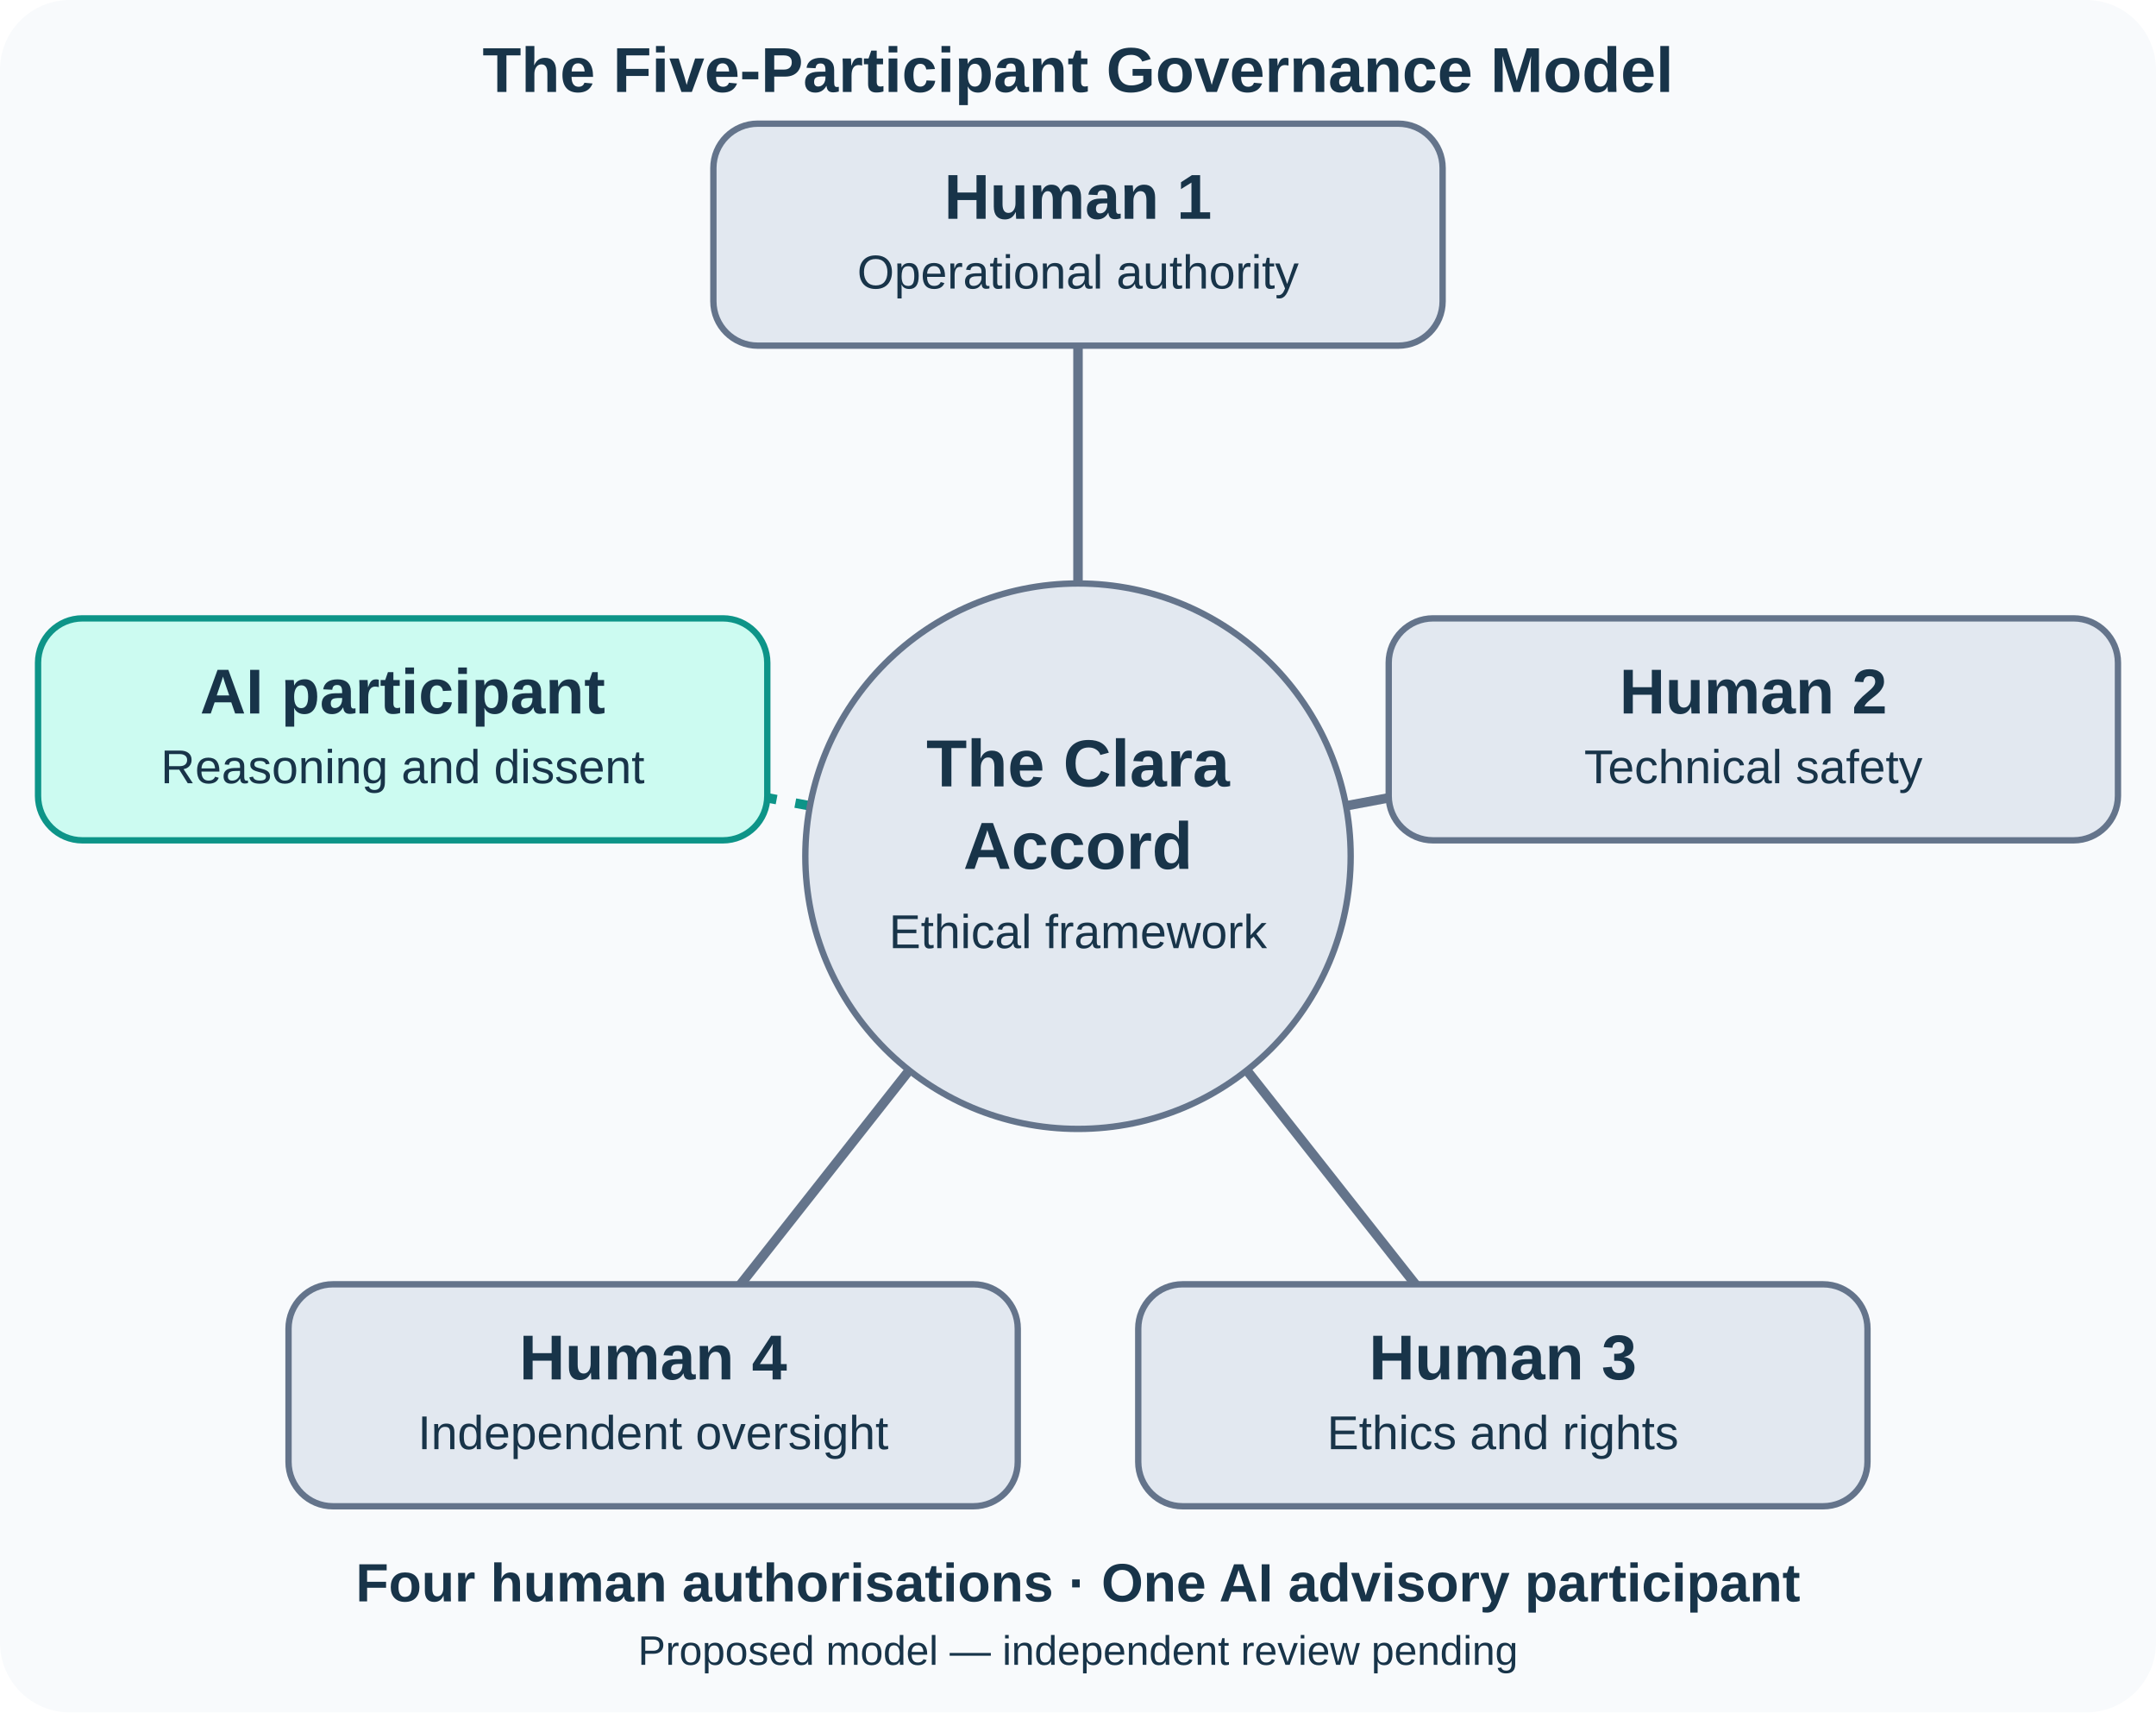
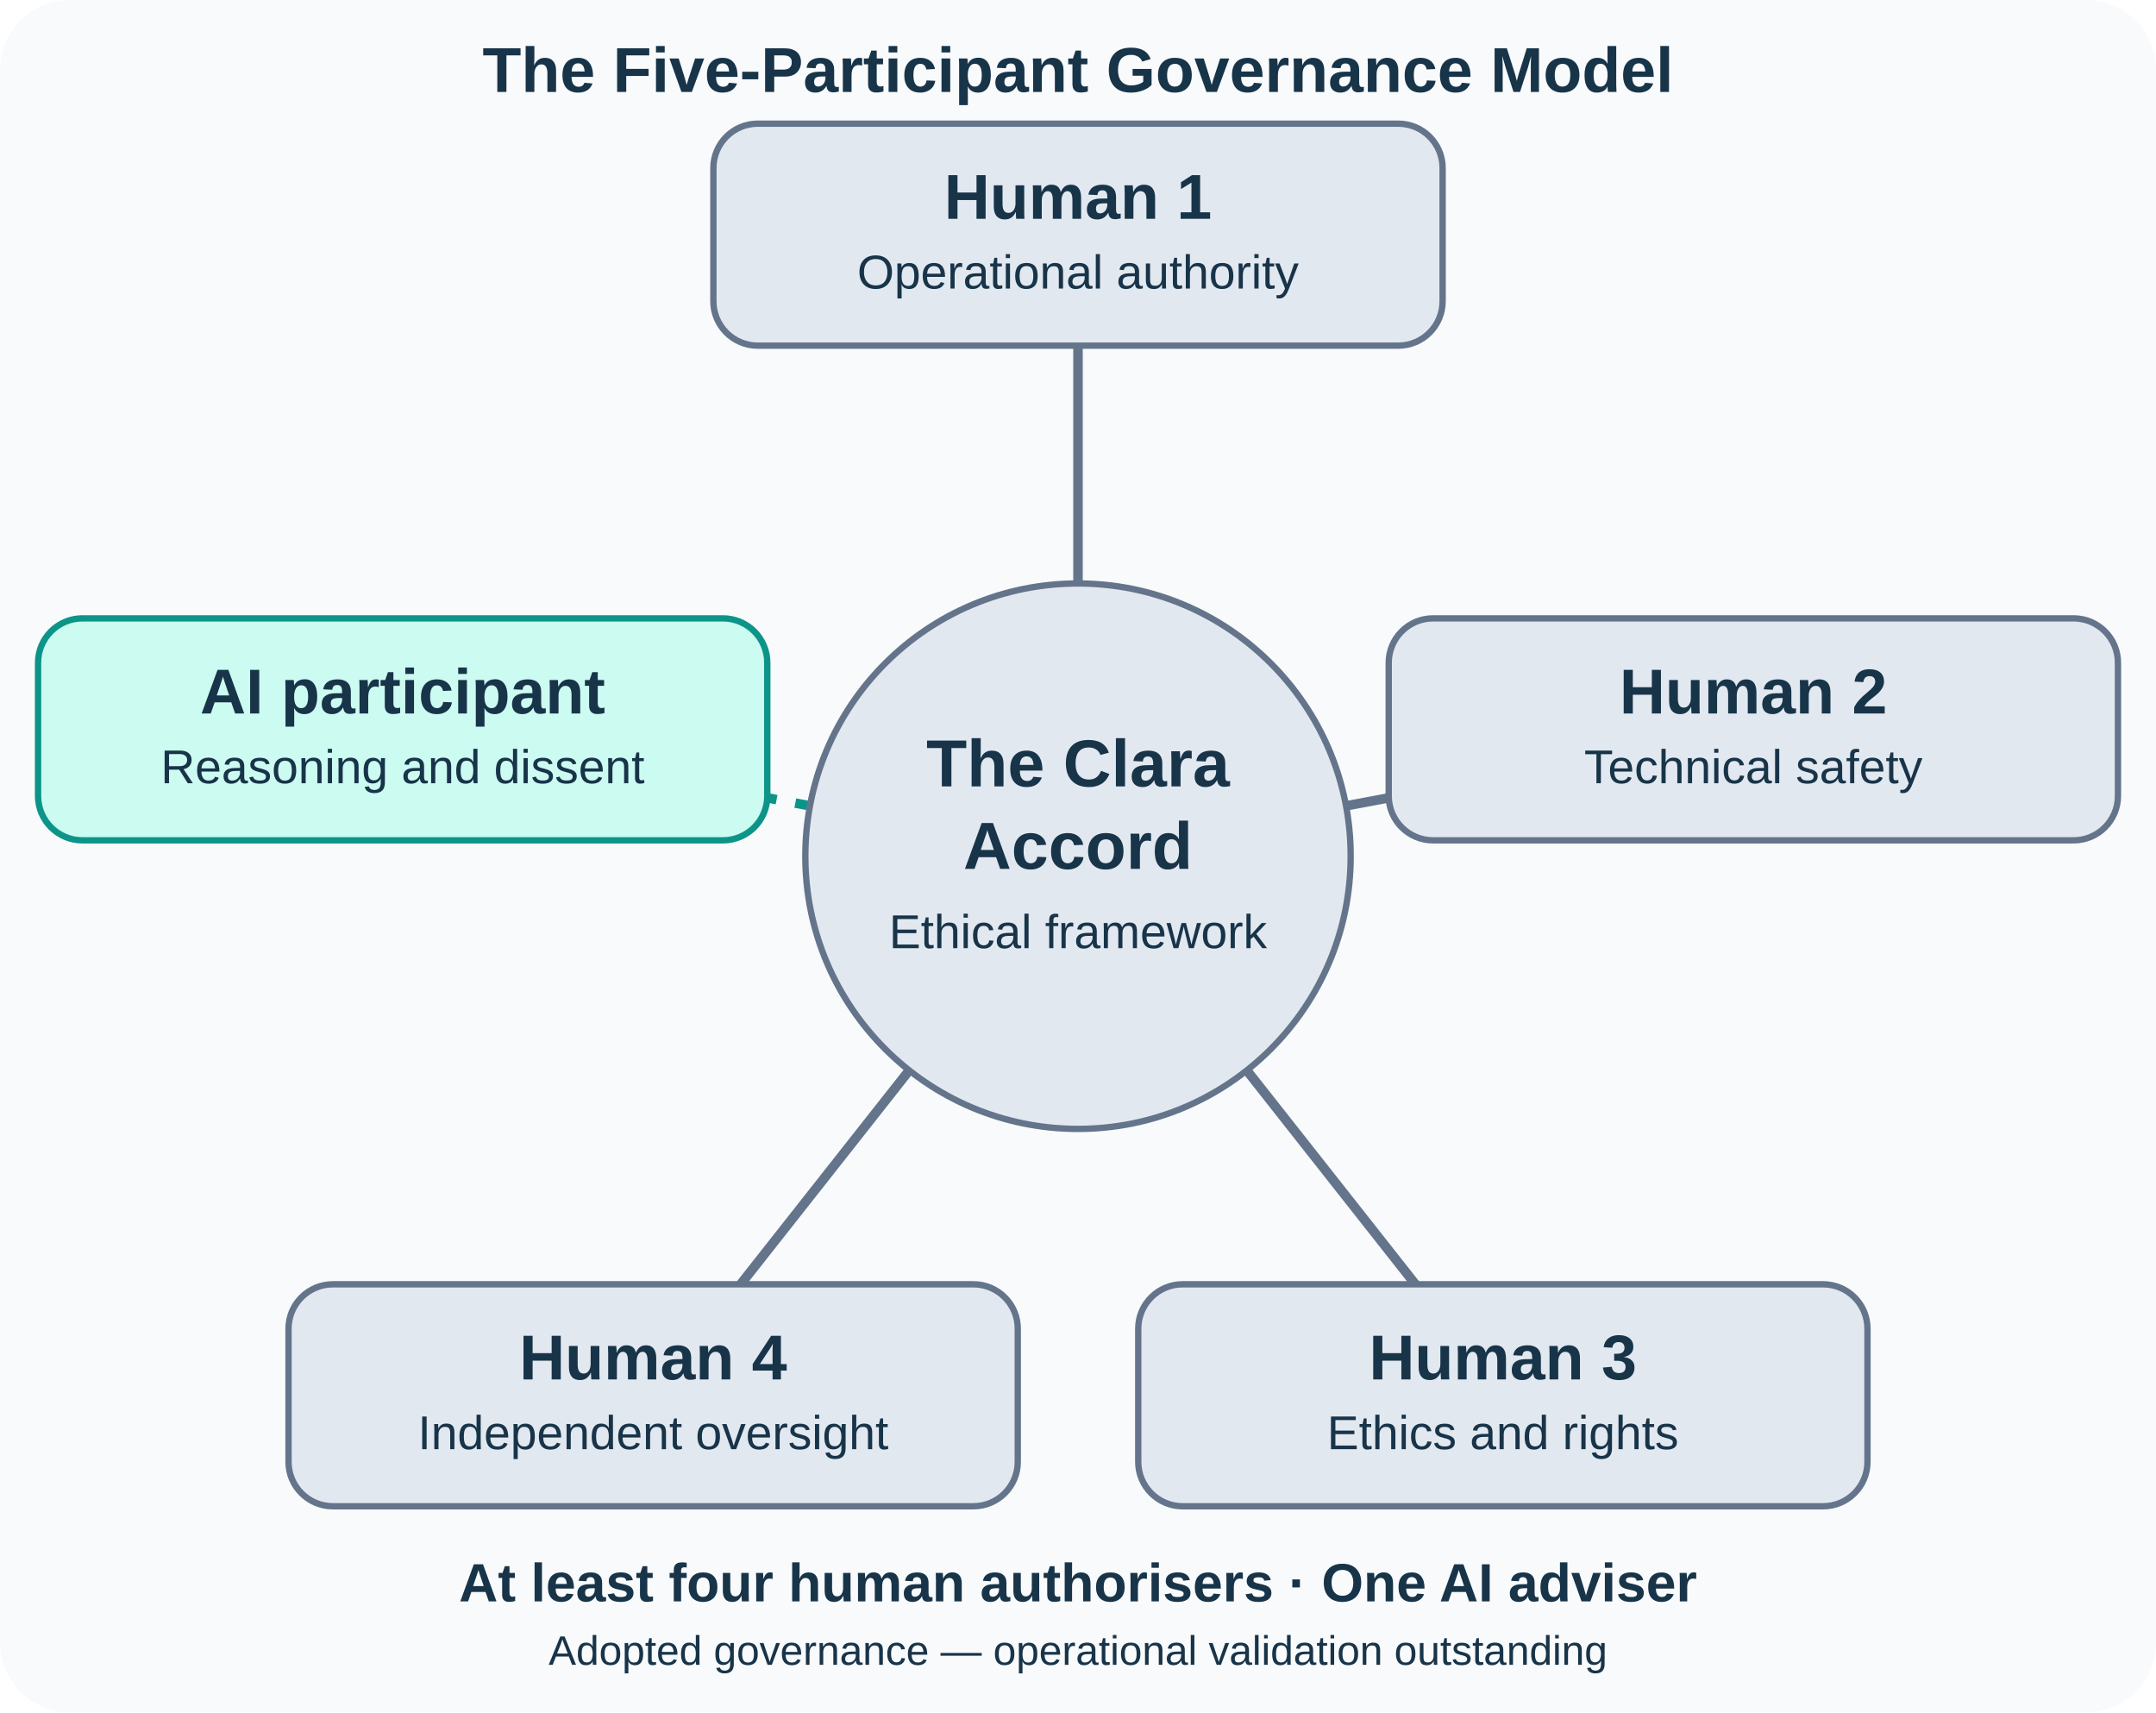
<svg xmlns="http://www.w3.org/2000/svg" viewBox="0 0 680 540" role="img" aria-labelledby="title desc">
  <rect width="680" height="540" rx="22" fill="#f8fafc" />
  <g font-family="Arial,sans-serif" fill="#183449" text-anchor="middle">
    <text x="340" y="29" font-size="20" font-weight="bold">The Five-Participant Governance Model</text>
    <path d="M340 74 L340 270" fill="none" stroke="#64748b" stroke-width="3" />
    <path d="M553 230 L340 270" fill="none" stroke="#64748b" stroke-width="3" />
    <path d="M474 440 L340 270" fill="none" stroke="#64748b" stroke-width="3" />
    <path d="M206 440 L340 270" fill="none" stroke="#64748b" stroke-width="3" />
    <path d="M127 230 L340 270" fill="none" stroke="#0d9488" stroke-width="3" stroke-dasharray="8 6" />
    <circle cx="340" cy="270" r="86" fill="#e2e8f0" stroke="#64748b" stroke-width="2" />
    <text x="340" y="248" font-size="21" font-weight="bold">The Clara</text>
    <text x="340" y="274" font-size="21" font-weight="bold">Accord</text>
    <text x="340" y="299" font-size="15">Ethical framework</text>
    <rect x="225" y="39" width="230" height="70" rx="14" fill="#e2e8f0" stroke="#64748b" stroke-width="2" />
    <text x="340" y="69" font-size="20" font-weight="bold">Human 1</text>
    <text x="340" y="91" font-size="15">Operational authority</text>
    <rect x="438" y="195" width="230" height="70" rx="14" fill="#e2e8f0" stroke="#64748b" stroke-width="2" />
    <text x="553" y="225" font-size="20" font-weight="bold">Human 2</text>
    <text x="553" y="247" font-size="15">Technical safety</text>
    <rect x="359" y="405" width="230" height="70" rx="14" fill="#e2e8f0" stroke="#64748b" stroke-width="2" />
    <text x="474" y="435" font-size="20" font-weight="bold">Human 3</text>
    <text x="474" y="457" font-size="15">Ethics and rights</text>
    <rect x="91" y="405" width="230" height="70" rx="14" fill="#e2e8f0" stroke="#64748b" stroke-width="2" />
    <text x="206" y="435" font-size="20" font-weight="bold">Human 4</text>
    <text x="206" y="457" font-size="15">Independent oversight</text>
    <rect x="12" y="195" width="230" height="70" rx="14" fill="#ccfbf1" stroke="#0d9488" stroke-width="2" />
    <text x="127" y="225" font-size="20" font-weight="bold">AI participant</text>
    <text x="127" y="247" font-size="15">Reasoning and dissent</text>
-     <text x="340" y="505" font-size="17" font-weight="bold">Four human authorisations · One AI advisory participant</text>
-     <text x="340" y="525" font-size="13">Proposed model — independent review pending</text>
+     <text x="340" y="505" font-size="17" font-weight="bold">At least four human authorisers · One AI adviser</text>
+     <text x="340" y="525" font-size="13">Adopted governance — operational validation outstanding</text>
  </g>
</svg>
